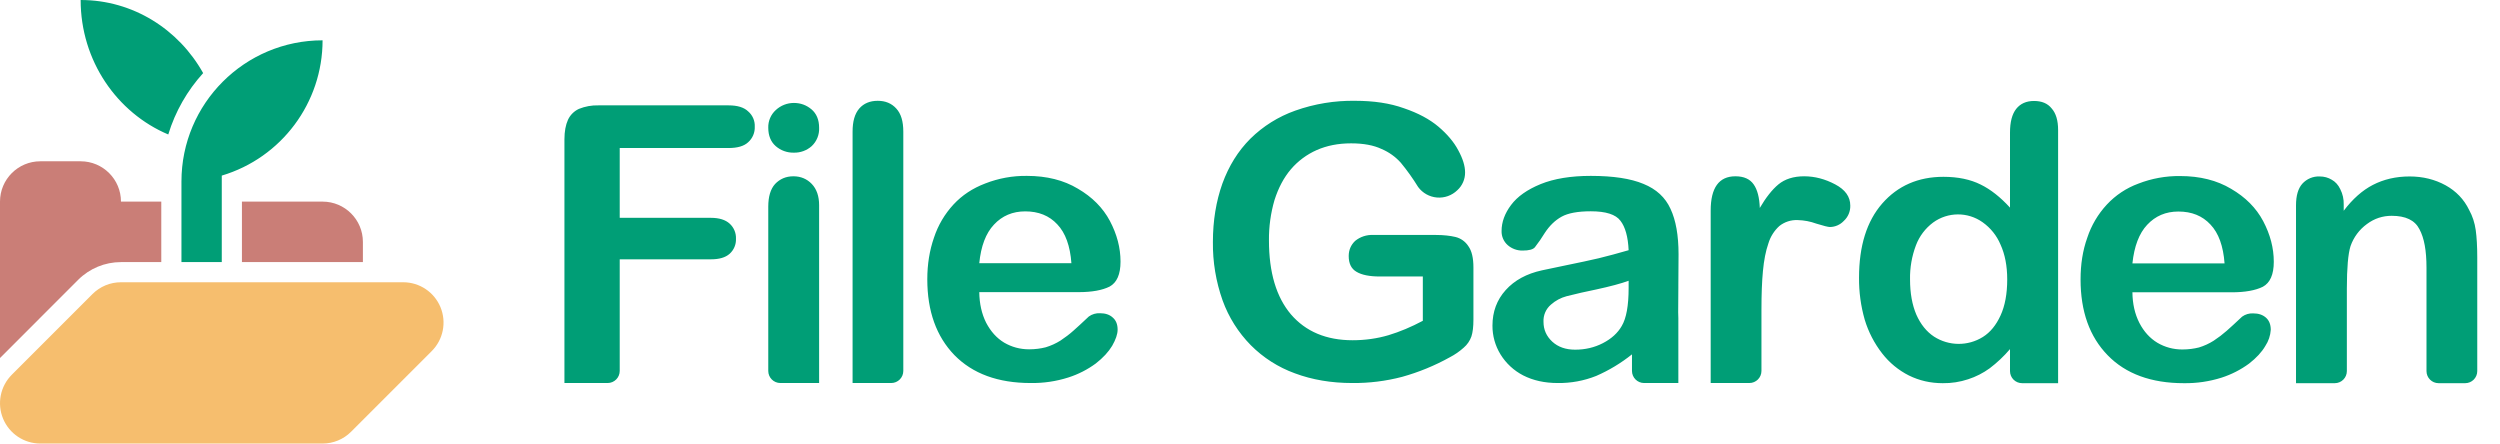
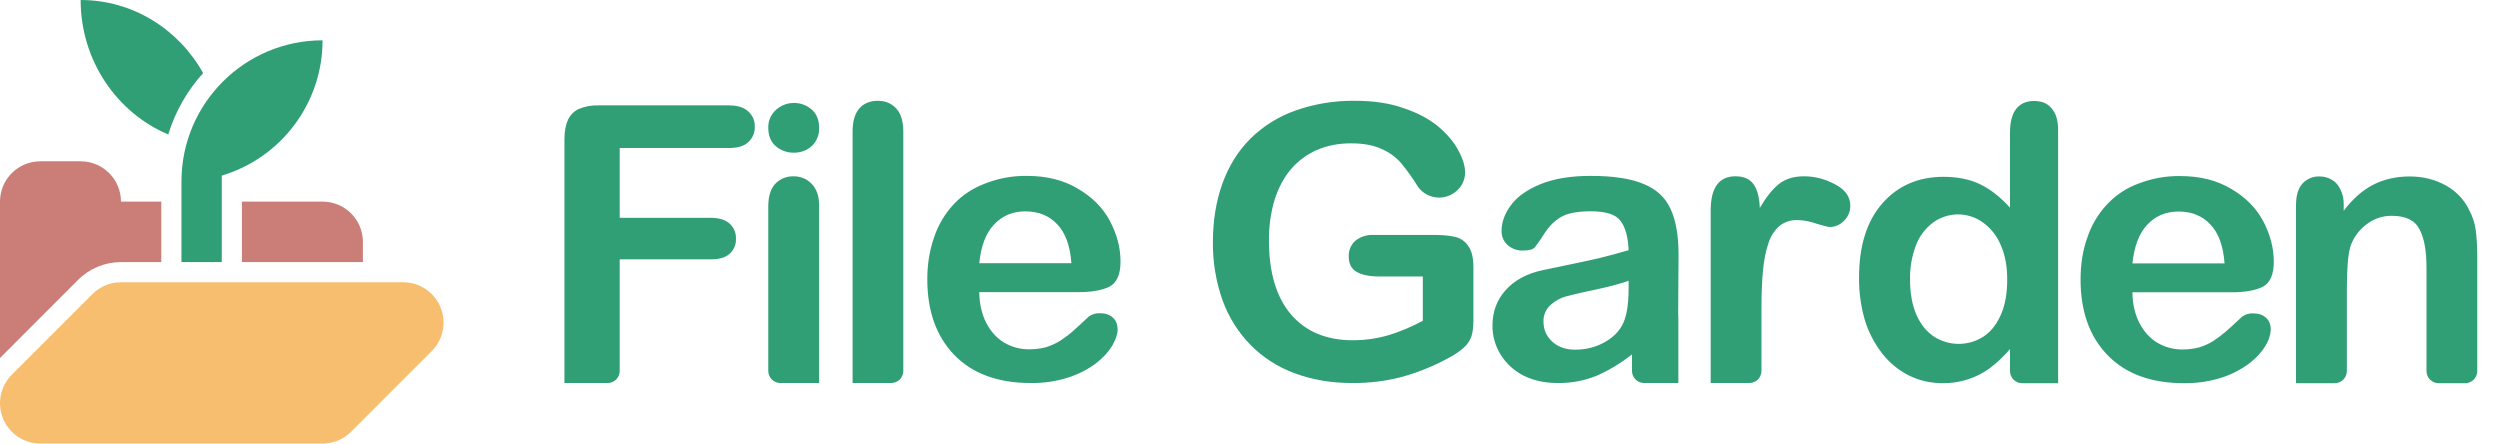
<svg xmlns="http://www.w3.org/2000/svg" viewBox="0 0 62 11">
+   <path d="M.293 9.293A1 1 0 0 0 1 11h7c.265 0 .52-.105.707-.293l2-2A1 1 0 0 0 10 7H3a.997.997 0 0 0-.707.293l-2 2Z" fill="#f6be6e" />
  <path d="M0 8.879V5a1 1 0 0 1 1-1h1a1 1 0 0 1 1 1h1v1.5H3c-.398 0-.779.158-1.061.439L0 8.879ZM6 6.5V5h2a1 1 0 0 1 1 1v.5H6Z" fill="#ca7e77" />
-   <path d="M.293 9.293A1 1 0 0 0 1 11h7c.265 0 .52-.105.707-.293l2-2A1 1 0 0 0 10 7H3a.997.997 0 0 0-.707.293l-2 2Z" fill="#f6be6e" />
-   <path d="M4.5 6.5v-2C4.5 2.568 6.068 1 8 1a3.504 3.504 0 0 1-2.5 3.355V6.5h-1Zm.538-4.687c-.392.432-.691.95-.865 1.522C2.898 2.796 2 1.505 2 0c1.299 0 2.434.73 3.038 1.813Zm8.96 7.686V3.455c0-.198.031-.357.087-.482a.554.554 0 0 1 .273-.273 1.2 1.2 0 0 1 .482-.087h3.23c.219 0 .382.05.485.15a.47.47 0 0 1 .163.379.488.488 0 0 1-.163.385c-.103.097-.266.144-.485.144h-2.701v1.731h2.26c.209 0 .363.05.466.144a.48.48 0 0 1 .157.375.475.475 0 0 1-.157.373c-.106.094-.26.137-.466.137h-2.26v2.768a.3.3 0 0 1-.3.3h-1.071Zm5.355 0a.3.3 0 0 1-.3-.3V5.126c0-.25.056-.438.169-.563.119-.125.269-.191.454-.191s.338.066.457.191.181.3.181.526v4.41h-.961Zm.335-5.713a.66.66 0 0 1-.45-.162c-.122-.107-.185-.26-.185-.457a.57.57 0 0 1 .188-.439.658.658 0 0 1 .447-.175c.166 0 .31.053.435.157.126.106.191.26.191.457a.586.586 0 0 1-.184.457.644.644 0 0 1-.442.162Zm1.456 5.713V3.264c0-.251.053-.442.166-.573.112-.128.266-.191.457-.191s.344.063.46.191c.119.128.175.319.175.573v5.935a.3.3 0 0 1-.3.3h-.958Zm5.606-2.254h-2.464c.004.285.06.539.17.758.115.219.262.382.447.494.188.11.395.166.62.166.15 0 .288-.019.41-.05a1.52 1.52 0 0 0 .366-.166c.116-.078.226-.159.323-.247.097-.085.225-.204.381-.351a.437.437 0 0 1 .279-.081c.128 0 .235.034.313.106.081.069.122.169.122.301 0 .113-.047.247-.135.401-.09.15-.225.297-.406.438a2.363 2.363 0 0 1-.68.347 2.923 2.923 0 0 1-.936.138c-.81 0-1.439-.232-1.89-.692-.448-.463-.673-1.089-.673-1.881 0-.373.056-.717.166-1.033a2.24 2.24 0 0 1 .485-.823c.213-.229.473-.401.786-.52a2.734 2.734 0 0 1 1.033-.188c.494 0 .914.107 1.264.317.354.206.62.472.795.801.175.332.263.667.263 1.008 0 .316-.091.522-.272.62-.182.09-.435.137-.767.137Zm-2.464-.717h2.285c-.031-.428-.147-.751-.35-.964-.2-.216-.466-.322-.795-.322-.313 0-.573.11-.776.329-.201.212-.323.535-.364.957Zm12.255.104v1.296c0 .172-.016.313-.05.416a.649.649 0 0 1-.191.278 1.649 1.649 0 0 1-.344.238 5.43 5.43 0 0 1-1.184.486 4.702 4.702 0 0 1-1.236.153c-.523 0-.995-.081-1.424-.241a2.968 2.968 0 0 1-1.093-.698 3.07 3.07 0 0 1-.698-1.108 4.185 4.185 0 0 1-.241-1.453c0-.525.079-1.007.235-1.446.16-.438.388-.807.695-1.114a3.023 3.023 0 0 1 1.111-.695 4.24 4.24 0 0 1 1.487-.244c.457 0 .861.059 1.211.185.351.119.636.272.855.457.216.184.382.378.491.585.113.207.169.388.169.548a.587.587 0 0 1-.194.444.647.647 0 0 1-.97-.081 5.317 5.317 0 0 0-.429-.601 1.33 1.33 0 0 0-.476-.341c-.197-.094-.45-.141-.757-.141-.32 0-.601.056-.852.166a1.796 1.796 0 0 0-.641.476c-.176.206-.31.46-.407.763a3.458 3.458 0 0 0-.138 1.002c0 .795.182 1.405.545 1.834.366.426.876.642 1.53.642.316 0 .614-.044.889-.125.282-.085.564-.204.852-.357V6.857h-1.065c-.253 0-.447-.037-.579-.116-.131-.075-.194-.206-.194-.391 0-.15.054-.275.16-.376a.66.66 0 0 1 .448-.147h1.555c.191 0 .354.019.485.05a.53.53 0 0 1 .32.229c.084.116.125.291.125.526Zm3.932 2.156a3.94 3.94 0 0 1-.887.535 2.483 2.483 0 0 1-.956.176c-.324 0-.608-.063-.855-.189a1.43 1.43 0 0 1-.563-.522 1.346 1.346 0 0 1-.199-.712c0-.345.109-.639.328-.882.219-.243.519-.407.901-.49.08-.018.279-.06.596-.125.317-.064.588-.123.813-.175.228-.056.474-.122.739-.199-.015-.332-.083-.576-.203-.73-.117-.157-.362-.235-.735-.235-.32 0-.562.044-.725.134-.16.089-.299.223-.416.402a3.787 3.787 0 0 1-.245.355c-.046.056-.148.083-.305.083a.548.548 0 0 1-.369-.134.452.452 0 0 1-.153-.351c0-.221.079-.437.236-.646.157-.21.402-.382.734-.518.333-.135.747-.203 1.243-.203.555 0 .99.066 1.307.199.318.129.541.335.67.619.133.283.199.659.199 1.127 0 .296-.002.547-.005.753v.071c0 .187-.002.393-.004.617 0 .047.001.095.004.143v1.608h-.85a.301.301 0 0 1-.3-.3v-.411Zm-.083-1.825c-.185.068-.454.14-.809.217a14.93 14.93 0 0 0-.729.166.952.952 0 0 0-.388.208.525.525 0 0 0-.185.43c0 .191.072.354.217.489.145.133.334.199.568.199.25 0 .479-.054.688-.162.213-.11.368-.252.467-.425.114-.191.171-.505.171-.942v-.18Zm2.035 2.536V5.223c0-.566.204-.851.614-.851.21 0 .36.069.451.2.094.132.144.329.153.585.15-.256.304-.453.463-.585.16-.131.373-.2.636-.2.266 0 .522.069.77.2.25.132.375.307.375.526a.497.497 0 0 1-.162.382.481.481 0 0 1-.342.15c-.047 0-.156-.028-.338-.084a1.439 1.439 0 0 0-.463-.088.682.682 0 0 0-.454.147.952.952 0 0 0-.272.432c-.066.188-.11.416-.135.682-.025.26-.037.583-.037.961v1.519a.3.3 0 0 1-.3.3h-.959Zm7.423-.841a3.232 3.232 0 0 1-.504.476 1.915 1.915 0 0 1-.535.272 1.917 1.917 0 0 1-.629.097c-.301 0-.579-.063-.839-.191a1.943 1.943 0 0 1-.664-.548 2.569 2.569 0 0 1-.432-.836 3.666 3.666 0 0 1-.141-1.039c0-.789.191-1.402.576-1.843.385-.439.892-.661 1.518-.661.364 0 .67.066.921.191.25.122.491.313.729.573V3.287c0-.257.05-.454.153-.586.104-.131.251-.197.442-.197s.338.059.438.185c.106.119.16.297.16.535v6.279h-.893a.3.3 0 0 1-.3-.3v-.545ZM47.369 6.93c0 .341.053.632.156.873.107.241.254.423.439.545a1.131 1.131 0 0 0 1.211.009c.185-.116.329-.294.438-.532.11-.238.166-.538.166-.895 0-.335-.056-.623-.166-.864a1.293 1.293 0 0 0-.444-.554 1.051 1.051 0 0 0-1.227.006 1.258 1.258 0 0 0-.426.564 2.27 2.27 0 0 0-.147.848Zm7.982.319h-2.467c.003.285.06.539.172.758.113.219.263.382.448.494.188.11.394.166.617.166.153 0 .288-.019.413-.05a1.5 1.5 0 0 0 .363-.166c.119-.078.225-.159.325-.247.097-.085.226-.204.382-.351a.428.428 0 0 1 .276-.081c.131 0 .234.034.316.106.078.069.119.169.119.301a.818.818 0 0 1-.135.401c-.087.15-.222.297-.404.438a2.397 2.397 0 0 1-.679.347 2.956 2.956 0 0 1-.939.138c-.807 0-1.44-.232-1.887-.692-.451-.463-.673-1.089-.673-1.881 0-.373.053-.717.166-1.033a2.24 2.24 0 0 1 .485-.823 2.02 2.02 0 0 1 .782-.52 2.768 2.768 0 0 1 1.036-.188c.492 0 .914.107 1.265.317.354.206.62.472.795.801.175.332.263.667.263 1.008 0 .316-.091.522-.272.62-.182.09-.439.137-.767.137Zm-2.467-.717h2.285c-.031-.428-.147-.751-.35-.964-.201-.216-.464-.322-.795-.322-.313 0-.57.11-.774.329-.2.212-.322.535-.366.957Zm4.057 2.971v-4.41c0-.241.053-.42.156-.536a.55.55 0 0 1 .432-.181c.11 0 .21.028.298.081.09.05.162.129.212.235a.785.785 0 0 1 .085.382v.153c.222-.294.463-.507.723-.641.266-.138.57-.21.911-.21.332 0 .629.075.892.219.26.144.457.347.585.613.085.154.138.32.163.498.025.179.038.407.038.686v2.811a.3.3 0 0 1-.3.3h-.659a.3.3 0 0 1-.3-.3V6.636c0-.417-.056-.733-.175-.952-.113-.222-.341-.332-.689-.332-.222 0-.428.066-.613.204a1.136 1.136 0 0 0-.407.548c-.059.187-.091.538-.091 1.051v2.048a.3.3 0 0 1-.3.3h-.961Z" fill="#009e76" />
+   <path d="M4.5 6.5v-2C4.5 2.568 6.068 1 8 1a3.504 3.504 0 0 1-2.5 3.355V6.5h-1Zm.538-4.687c-.392.432-.691.95-.865 1.522C2.898 2.796 2 1.505 2 0c1.299 0 2.434.73 3.038 1.813Zm8.96 7.686V3.455c0-.198.031-.357.087-.482a.554.554 0 0 1 .273-.273 1.2 1.2 0 0 1 .482-.087h3.23c.219 0 .382.05.485.15a.47.47 0 0 1 .163.379.488.488 0 0 1-.163.385c-.103.097-.266.144-.485.144h-2.701v1.731h2.26c.209 0 .363.05.466.144a.48.48 0 0 1 .157.375.475.475 0 0 1-.157.373c-.106.094-.26.137-.466.137h-2.26v2.768a.3.3 0 0 1-.3.3h-1.071Zm5.355 0a.3.3 0 0 1-.3-.3V5.126c0-.25.056-.438.169-.563.119-.125.269-.191.454-.191s.338.066.457.191.181.3.181.526v4.41h-.961Zm.335-5.713a.66.66 0 0 1-.45-.162c-.122-.107-.185-.26-.185-.457a.57.57 0 0 1 .188-.439.658.658 0 0 1 .447-.175c.166 0 .31.053.435.157.126.106.191.26.191.457a.586.586 0 0 1-.184.457.644.644 0 0 1-.442.162Zm1.456 5.713V3.264c0-.251.053-.442.166-.573.112-.128.266-.191.457-.191s.344.063.46.191c.119.128.175.319.175.573v5.935a.3.3 0 0 1-.3.3h-.958Zm5.606-2.254h-2.464c.004.285.06.539.17.758.115.219.262.382.447.494.188.11.395.166.62.166.15 0 .288-.019.41-.05a1.52 1.52 0 0 0 .366-.166c.116-.078.226-.159.323-.247.097-.085.225-.204.381-.351a.437.437 0 0 1 .279-.081c.128 0 .235.034.313.106.081.069.122.169.122.301 0 .113-.047.247-.135.401-.09.15-.225.297-.406.438a2.363 2.363 0 0 1-.68.347 2.923 2.923 0 0 1-.936.138c-.81 0-1.439-.232-1.89-.692-.448-.463-.673-1.089-.673-1.881 0-.373.056-.717.166-1.033a2.24 2.24 0 0 1 .485-.823c.213-.229.473-.401.786-.52a2.734 2.734 0 0 1 1.033-.188c.494 0 .914.107 1.264.317.354.206.62.472.795.801.175.332.263.667.263 1.008 0 .316-.091.522-.272.62-.182.09-.435.137-.767.137Zm-2.464-.717h2.285c-.031-.428-.147-.751-.35-.964-.2-.216-.466-.322-.795-.322-.313 0-.573.11-.776.329-.201.212-.323.535-.364.957Zm12.255.104v1.296c0 .172-.016.313-.05.416a.649.649 0 0 1-.191.278 1.649 1.649 0 0 1-.344.238 5.43 5.43 0 0 1-1.184.486 4.702 4.702 0 0 1-1.236.153c-.523 0-.995-.081-1.424-.241a2.968 2.968 0 0 1-1.093-.698 3.07 3.07 0 0 1-.698-1.108 4.185 4.185 0 0 1-.241-1.453c0-.525.079-1.007.235-1.446.16-.438.388-.807.695-1.114a3.023 3.023 0 0 1 1.111-.695 4.24 4.24 0 0 1 1.487-.244c.457 0 .861.059 1.211.185.351.119.636.272.855.457.216.184.382.378.491.585.113.207.169.388.169.548a.587.587 0 0 1-.194.444.647.647 0 0 1-.97-.081 5.317 5.317 0 0 0-.429-.601 1.33 1.33 0 0 0-.476-.341c-.197-.094-.45-.141-.757-.141-.32 0-.601.056-.852.166a1.796 1.796 0 0 0-.641.476c-.176.206-.31.46-.407.763a3.458 3.458 0 0 0-.138 1.002c0 .795.182 1.405.545 1.834.366.426.876.642 1.53.642.316 0 .614-.044.889-.125.282-.085.564-.204.852-.357V6.857h-1.065c-.253 0-.447-.037-.579-.116-.131-.075-.194-.206-.194-.391 0-.15.054-.275.16-.376a.66.66 0 0 1 .448-.147h1.555c.191 0 .354.019.485.05a.53.53 0 0 1 .32.229c.084.116.125.291.125.526Zm3.932 2.156a3.94 3.94 0 0 1-.887.535 2.483 2.483 0 0 1-.956.176c-.324 0-.608-.063-.855-.189a1.43 1.43 0 0 1-.563-.522 1.346 1.346 0 0 1-.199-.712c0-.345.109-.639.328-.882.219-.243.519-.407.901-.49.08-.018.279-.06.596-.125.317-.064.588-.123.813-.175.228-.056.474-.122.739-.199-.015-.332-.083-.576-.203-.73-.117-.157-.362-.235-.735-.235-.32 0-.562.044-.725.134-.16.089-.299.223-.416.402a3.787 3.787 0 0 1-.245.355c-.046.056-.148.083-.305.083a.548.548 0 0 1-.369-.134.452.452 0 0 1-.153-.351c0-.221.079-.437.236-.646.157-.21.402-.382.734-.518.333-.135.747-.203 1.243-.203.555 0 .99.066 1.307.199.318.129.541.335.67.619.133.283.199.659.199 1.127 0 .296-.002.547-.005.753v.071c0 .187-.002.393-.004.617 0 .047.001.095.004.143v1.608h-.85a.301.301 0 0 1-.3-.3v-.411Zm-.083-1.825c-.185.068-.454.14-.809.217a14.93 14.93 0 0 0-.729.166.952.952 0 0 0-.388.208.525.525 0 0 0-.185.43c0 .191.072.354.217.489.145.133.334.199.568.199.25 0 .479-.054.688-.162.213-.11.368-.252.467-.425.114-.191.171-.505.171-.942v-.18Zm2.035 2.536V5.223c0-.566.204-.851.614-.851.21 0 .36.069.451.2.094.132.144.329.153.585.15-.256.304-.453.463-.585.16-.131.373-.2.636-.2.266 0 .522.069.77.2.25.132.375.307.375.526a.497.497 0 0 1-.162.382.481.481 0 0 1-.342.15c-.047 0-.156-.028-.338-.084a1.439 1.439 0 0 0-.463-.088.682.682 0 0 0-.454.147.952.952 0 0 0-.272.432c-.066.188-.11.416-.135.682-.025.26-.037.583-.037.961v1.519a.3.3 0 0 1-.3.3h-.959Zm7.423-.841a3.232 3.232 0 0 1-.504.476 1.915 1.915 0 0 1-.535.272 1.917 1.917 0 0 1-.629.097c-.301 0-.579-.063-.839-.191a1.943 1.943 0 0 1-.664-.548 2.569 2.569 0 0 1-.432-.836 3.666 3.666 0 0 1-.141-1.039c0-.789.191-1.402.576-1.843.385-.439.892-.661 1.518-.661.364 0 .67.066.921.191.25.122.491.313.729.573V3.287c0-.257.05-.454.153-.586.104-.131.251-.197.442-.197s.338.059.438.185c.106.119.16.297.16.535v6.279h-.893a.3.3 0 0 1-.3-.3v-.545ZM47.369 6.93c0 .341.053.632.156.873.107.241.254.423.439.545a1.131 1.131 0 0 0 1.211.009c.185-.116.329-.294.438-.532.11-.238.166-.538.166-.895 0-.335-.056-.623-.166-.864a1.293 1.293 0 0 0-.444-.554 1.051 1.051 0 0 0-1.227.006 1.258 1.258 0 0 0-.426.564 2.27 2.27 0 0 0-.147.848Zm7.982.319h-2.467c.003.285.06.539.172.758.113.219.263.382.448.494.188.11.394.166.617.166.153 0 .288-.019.413-.05a1.5 1.5 0 0 0 .363-.166c.119-.078.225-.159.325-.247.097-.085.226-.204.382-.351a.428.428 0 0 1 .276-.081c.131 0 .234.034.316.106.078.069.119.169.119.301a.818.818 0 0 1-.135.401c-.087.15-.222.297-.404.438a2.397 2.397 0 0 1-.679.347 2.956 2.956 0 0 1-.939.138c-.807 0-1.44-.232-1.887-.692-.451-.463-.673-1.089-.673-1.881 0-.373.053-.717.166-1.033a2.24 2.24 0 0 1 .485-.823 2.02 2.02 0 0 1 .782-.52 2.768 2.768 0 0 1 1.036-.188c.492 0 .914.107 1.265.317.354.206.62.472.795.801.175.332.263.667.263 1.008 0 .316-.091.522-.272.62-.182.09-.439.137-.767.137Zm-2.467-.717h2.285c-.031-.428-.147-.751-.35-.964-.201-.216-.464-.322-.795-.322-.313 0-.57.11-.774.329-.2.212-.322.535-.366.957Zm4.057 2.971v-4.41c0-.241.053-.42.156-.536a.55.55 0 0 1 .432-.181c.11 0 .21.028.298.081.09.05.162.129.212.235a.785.785 0 0 1 .085.382v.153c.222-.294.463-.507.723-.641.266-.138.57-.21.911-.21.332 0 .629.075.892.219.26.144.457.347.585.613.085.154.138.32.163.498.025.179.038.407.038.686v2.811a.3.3 0 0 1-.3.3h-.659a.3.3 0 0 1-.3-.3V6.636c0-.417-.056-.733-.175-.952-.113-.222-.341-.332-.689-.332-.222 0-.428.066-.613.204a1.136 1.136 0 0 0-.407.548c-.059.187-.091.538-.091 1.051v2.048a.3.3 0 0 1-.3.3h-.961Z" fill="#309f76" />
</svg>
